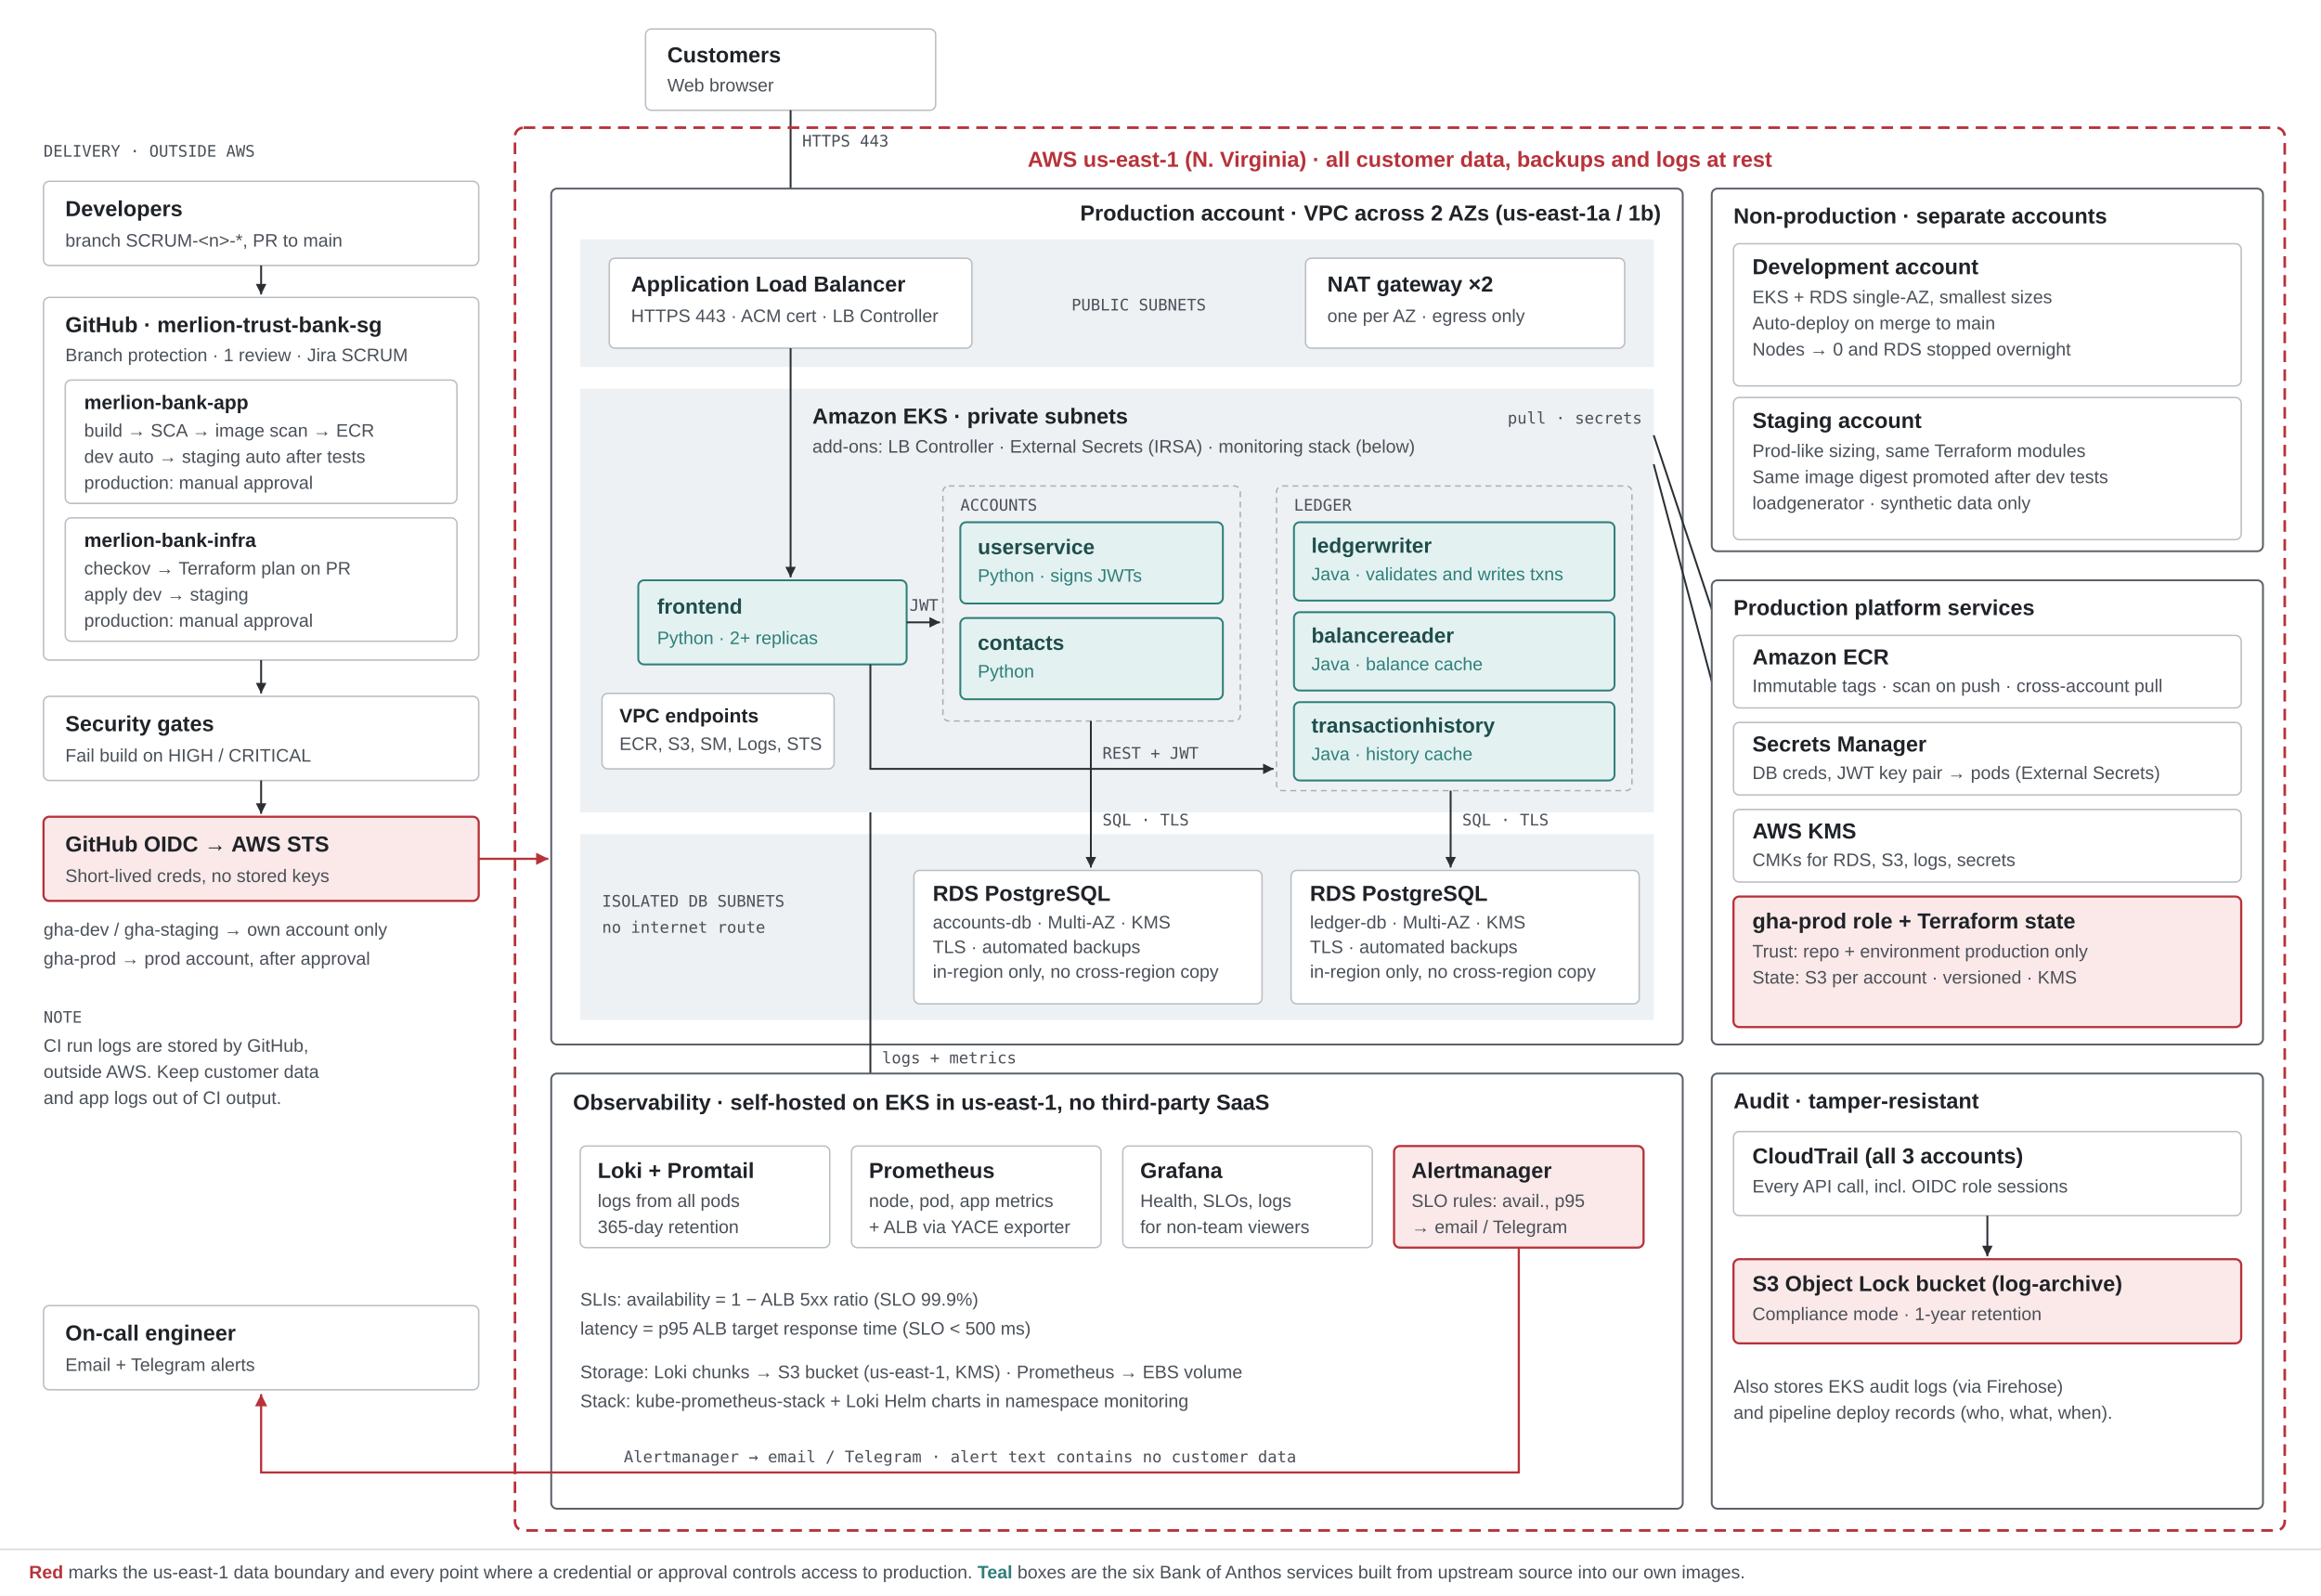
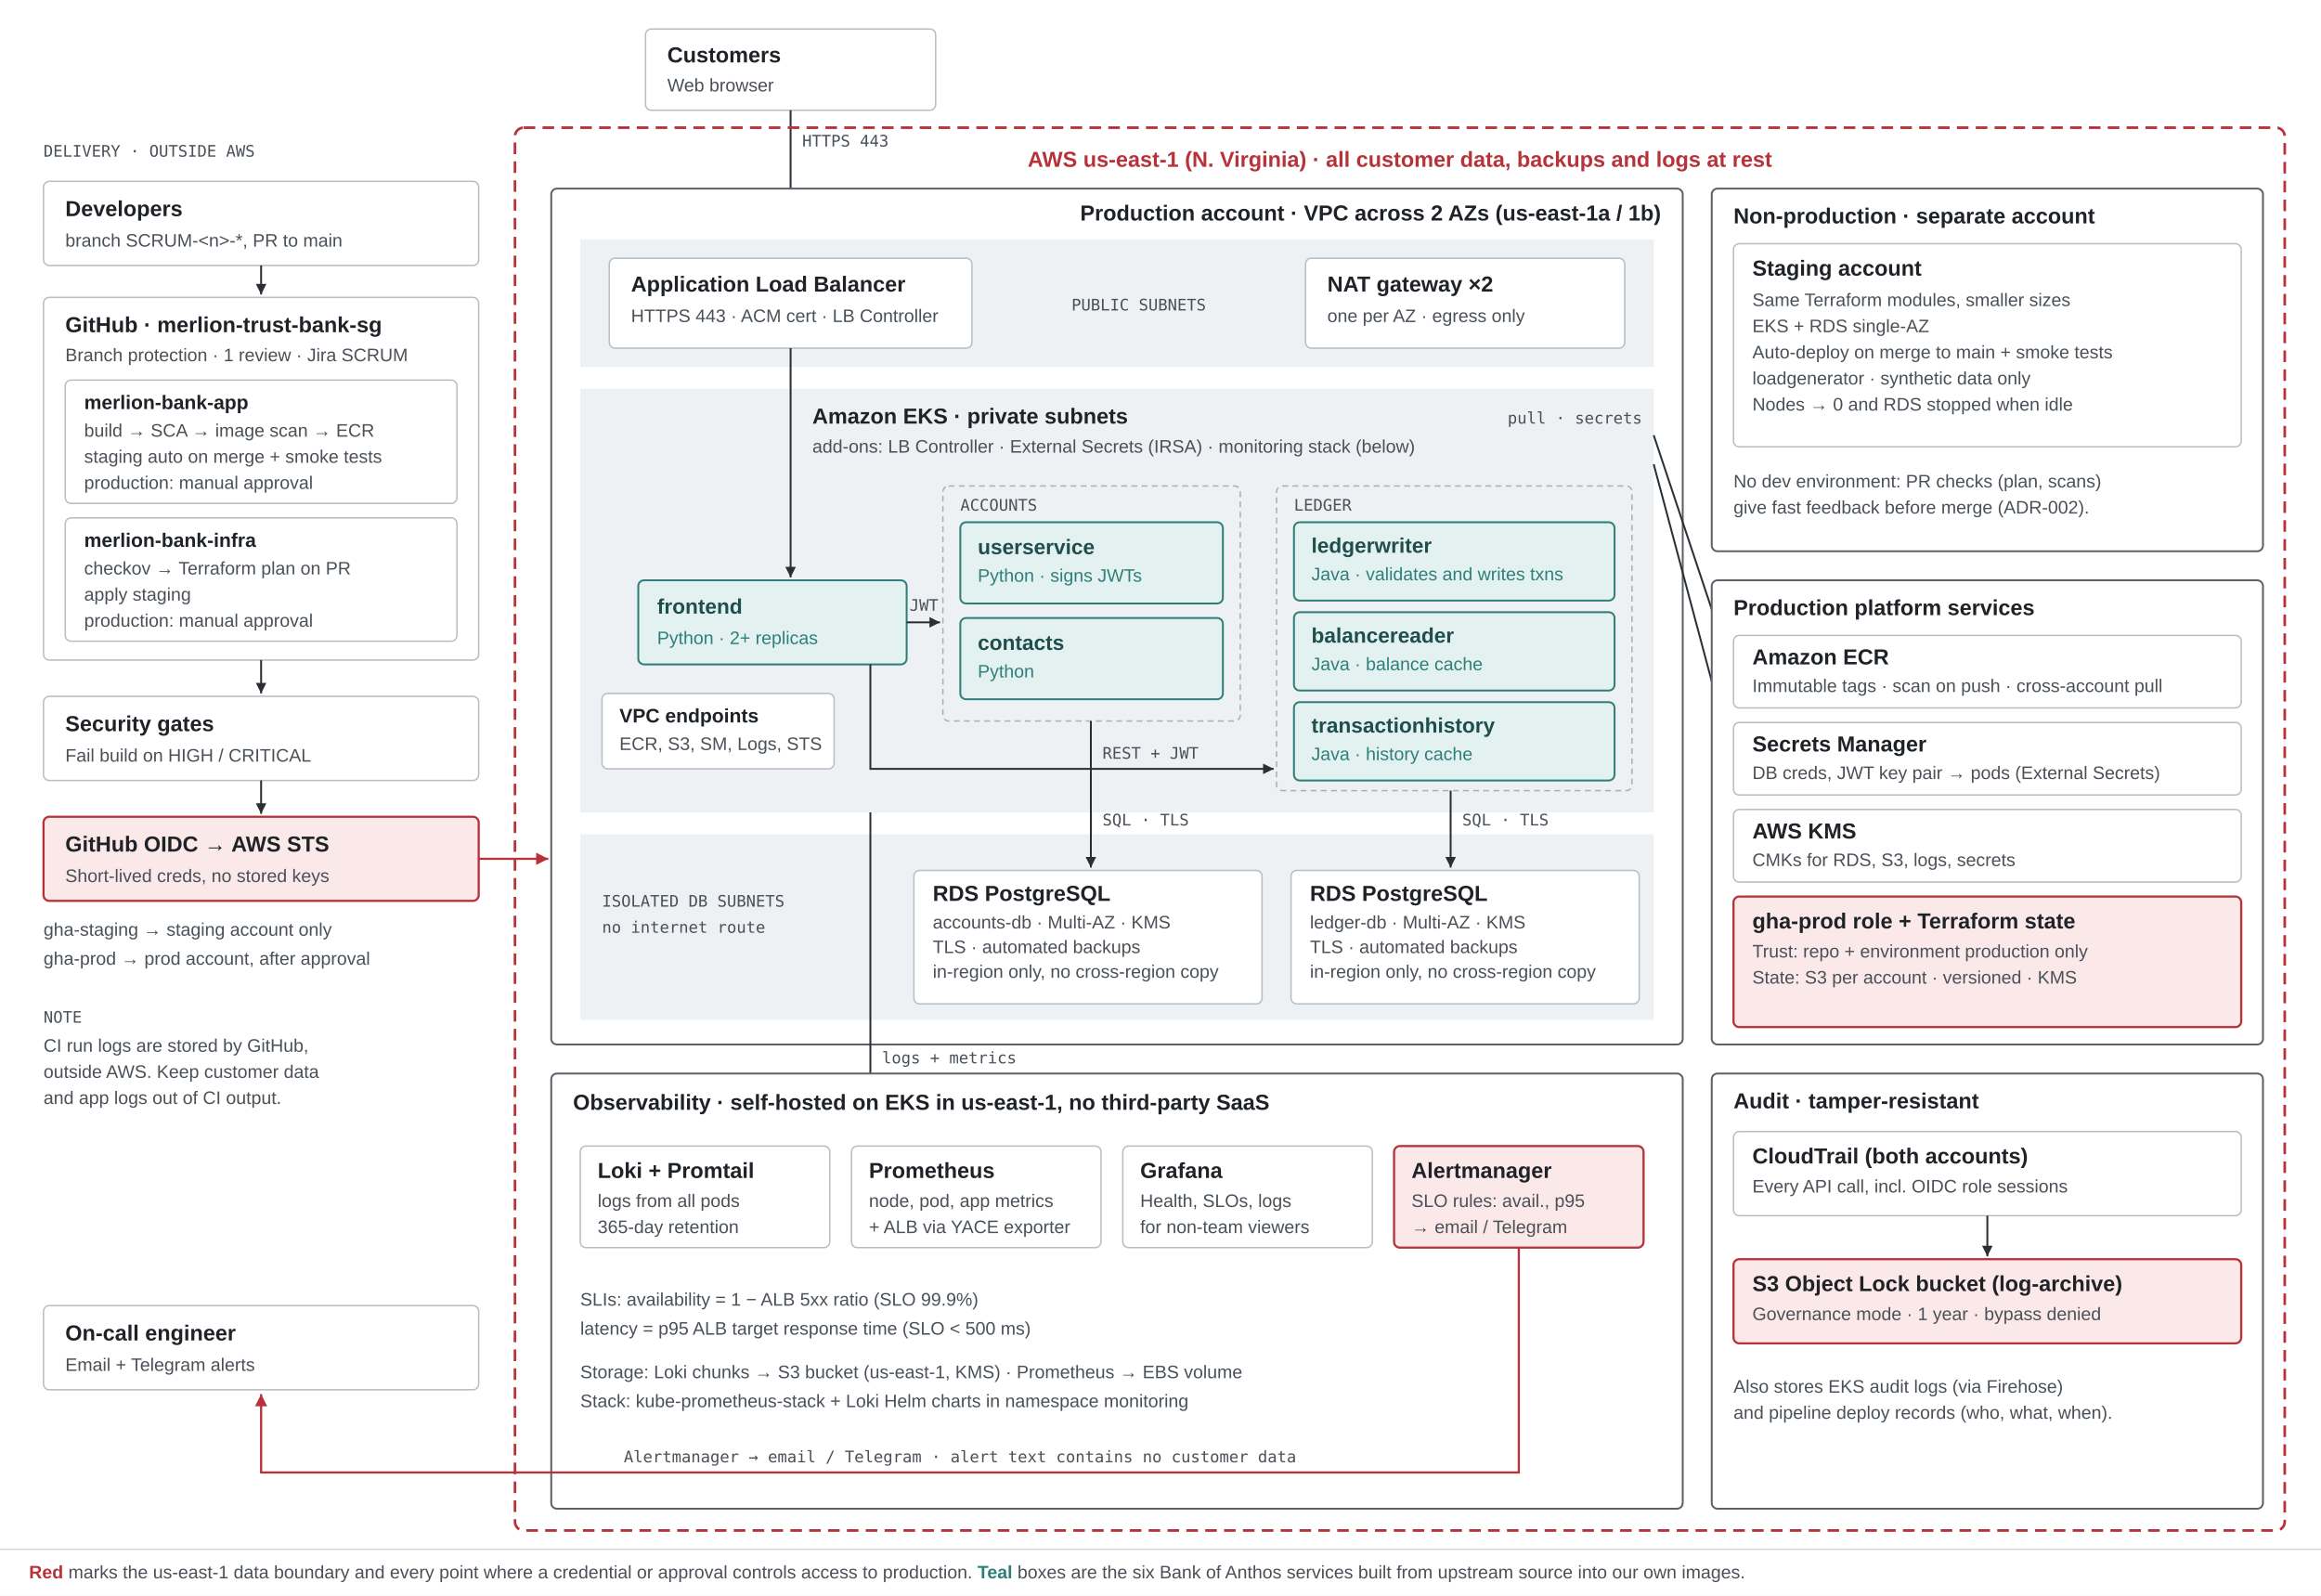
<svg xmlns="http://www.w3.org/2000/svg" width="3200" height="2200" viewBox="0 0 1600 1100" font-family="Segoe UI, Arial, sans-serif">
  <defs>
    <marker id="a" viewBox="0 0 10 10" refX="9" refY="5" markerWidth="7" markerHeight="7" orient="auto-start-reverse">
      <path d="M1 1L9 5L1 9z" fill="#2B2F33" />
    </marker>
    <marker id="r" viewBox="0 0 10 10" refX="9" refY="5" markerWidth="7" markerHeight="7" orient="auto-start-reverse">
      <path d="M1 1L9 5L1 9z" fill="#B8323A" />
    </marker>
    <style>
.box{fill:#FFFFFF;stroke:#B9BEC4;stroke-width:1}
.frame{fill:#FFFFFF;stroke:#5B6168;stroke-width:1.3}
.band{fill:#EDF1F4;stroke:none}
.grp{fill:none;stroke:#A9B0B7;stroke-width:1;stroke-dasharray:4 3}
.teal{fill:#E3F2F1;stroke:#2F7E7A;stroke-width:1.3}
.red{fill:#FBE9E9;stroke:#B8323A;stroke-width:1.5}
.t{font-size:15px;font-weight:600;fill:#1F2328}
.t2{font-size:13.5px;font-weight:600;fill:#1F2328}
.tt{font-size:14.5px;font-weight:600;fill:#1F4E4C}
.st{font-size:12.5px;fill:#2F7E7A}
.s{font-size:12.5px;fill:#4A5058}
.m{font-size:11px;font-family:Consolas, monospace;fill:#4A5058}
.arr{stroke:#2B2F33;stroke-width:1.3;fill:none}
.rarr{stroke:#B8323A;stroke-width:1.5;fill:none}
</style>
  </defs>
  <rect width="1600" height="1100" fill="#FFFFFF" />
  <rect class="box" x="445" y="20" width="200" height="56" rx="4" />
  <text class="t" x="460" y="43">Customers</text>
  <text class="s" x="460" y="63">Web browser</text>
  <line class="arr" x1="545" y1="76" x2="545" y2="176" marker-end="url(#a)" />
  <text class="m" x="553" y="101">HTTPS 443</text>
  <rect x="355" y="88" width="1220" height="967" rx="6" fill="none" stroke="#B8323A" stroke-width="1.8" stroke-dasharray="8 5" />
  <text x="965" y="115" text-anchor="middle" font-size="15" font-weight="600" fill="#B8323A">AWS us-east-1 (N. Virginia) · all customer data, backups and logs at rest</text>
  <text class="m" x="30" y="108" font-size="12">DELIVERY · OUTSIDE AWS</text>
  <rect class="box" x="30" y="125" width="300" height="58" rx="4" />
  <text class="t" x="45" y="149">Developers</text>
  <text class="s" x="45" y="170">branch SCRUM-&lt;n&gt;-*, PR to main</text>
  <line class="arr" x1="180" y1="183" x2="180" y2="203" marker-end="url(#a)" />
  <rect class="box" x="30" y="205" width="300" height="250" rx="4" />
  <text class="t" x="45" y="229">GitHub · merlion-trust-bank-sg</text>
  <text class="s" x="45" y="249">Branch protection · 1 review · Jira SCRUM</text>
  <rect class="box" x="45" y="262" width="270" height="85" rx="4" />
  <text class="t2" x="58" y="282">merlion-bank-app</text>
  <text class="s" x="58" y="301">build → SCA → image scan → ECR</text>
-   <text class="s" x="58" y="319">dev auto → staging auto after tests</text>
+   <text class="s" x="58" y="319">staging auto on merge + smoke tests</text>
  <text class="s" x="58" y="337">production: manual approval</text>
  <rect class="box" x="45" y="357" width="270" height="85" rx="4" />
  <text class="t2" x="58" y="377">merlion-bank-infra</text>
  <text class="s" x="58" y="396">checkov → Terraform plan on PR</text>
-   <text class="s" x="58" y="414">apply dev → staging</text>
+   <text class="s" x="58" y="414">apply staging</text>
  <text class="s" x="58" y="432">production: manual approval</text>
  <line class="arr" x1="180" y1="455" x2="180" y2="478" marker-end="url(#a)" />
  <rect class="box" x="30" y="480" width="300" height="58" rx="4" />
  <text class="t" x="45" y="504">Security gates</text>
  <text class="s" x="45" y="525">Fail build on HIGH / CRITICAL</text>
  <line class="arr" x1="180" y1="538" x2="180" y2="561" marker-end="url(#a)" />
  <rect class="red" x="30" y="563" width="300" height="58" rx="4" />
  <text class="t" x="45" y="587">GitHub OIDC → AWS STS</text>
  <text class="s" x="45" y="608">Short-lived creds, no stored keys</text>
  <line class="rarr" x1="330" y1="592" x2="378" y2="592" marker-end="url(#r)" />
-   <text class="s" x="30" y="645">gha-dev / gha-staging → own account only</text>
+   <text class="s" x="30" y="645">gha-staging → staging account only</text>
  <text class="s" x="30" y="665">gha-prod → prod account, after approval</text>
  <text class="m" x="30" y="705" font-size="12">NOTE</text>
  <text class="s" x="30" y="725">CI run logs are stored by GitHub,</text>
  <text class="s" x="30" y="743">outside AWS. Keep customer data</text>
  <text class="s" x="30" y="761">and app logs out of CI output.</text>
  <rect class="box" x="30" y="900" width="300" height="58" rx="4" />
  <text class="t" x="45" y="924">On-call engineer</text>
  <text class="s" x="45" y="945">Email + Telegram alerts</text>
  <rect class="frame" x="380" y="130" width="780" height="590" rx="4" />
  <text class="t" x="1145" y="152" text-anchor="end">Production account · VPC across 2 AZs (us-east-1a / 1b)</text>
  <rect class="band" x="400" y="165" width="740" height="88" />
  <rect class="box" x="420" y="178" width="250" height="62" rx="4" />
  <text class="t" x="435" y="201">Application Load Balancer</text>
  <text class="s" x="435" y="222">HTTPS 443 · ACM cert · LB Controller</text>
  <text class="m" x="785" y="214" text-anchor="middle">PUBLIC SUBNETS</text>
  <rect class="box" x="900" y="178" width="220" height="62" rx="4" />
  <text class="t" x="915" y="201">NAT gateway ×2</text>
  <text class="s" x="915" y="222">one per AZ · egress only</text>
  <rect class="band" x="400" y="268" width="740" height="292" />
  <text class="t" x="560" y="292">Amazon EKS · private subnets</text>
  <text class="s" x="560" y="312">add-ons: LB Controller · External Secrets (IRSA) · monitoring stack (below)</text>
  <text class="m" x="1132" y="292" text-anchor="end">pull · secrets</text>
  <line class="arr" x1="545" y1="240" x2="545" y2="398" marker-end="url(#a)" />
  <rect class="teal" x="440" y="400" width="185" height="58" rx="4" />
  <text class="tt" x="453" y="423">frontend</text>
  <text class="st" x="453" y="444">Python · 2+ replicas</text>
  <rect class="box" x="415" y="478" width="160" height="52" rx="4" />
  <text class="t2" x="427" y="498">VPC endpoints</text>
  <text class="s" x="427" y="517" font-size="11.5">ECR, S3, SM, Logs, STS</text>
  <rect class="grp" x="650" y="335" width="205" height="162" rx="4" />
  <text class="m" x="662" y="352">ACCOUNTS</text>
  <rect class="teal" x="662" y="360" width="181" height="56" rx="4" />
  <text class="tt" x="674" y="382">userservice</text>
  <text class="st" x="674" y="401">Python · signs JWTs</text>
  <rect class="teal" x="662" y="426" width="181" height="56" rx="4" />
  <text class="tt" x="674" y="448">contacts</text>
  <text class="st" x="674" y="467">Python</text>
  <line class="arr" x1="625" y1="429" x2="648" y2="429" marker-end="url(#a)" />
  <text class="m" x="627" y="421">JWT</text>
  <rect class="grp" x="880" y="335" width="245" height="210" rx="4" />
  <text class="m" x="892" y="352">LEDGER</text>
  <rect class="teal" x="892" y="360" width="221" height="54" rx="4" />
  <text class="tt" x="904" y="381">ledgerwriter</text>
  <text class="st" x="904" y="400">Java · validates and writes txns</text>
  <rect class="teal" x="892" y="422" width="221" height="54" rx="4" />
  <text class="tt" x="904" y="443">balancereader</text>
  <text class="st" x="904" y="462">Java · balance cache</text>
  <rect class="teal" x="892" y="484" width="221" height="54" rx="4" />
  <text class="tt" x="904" y="505">transactionhistory</text>
  <text class="st" x="904" y="524">Java · history cache</text>
  <path class="arr" d="M600 458 L600 530 L878 530" marker-end="url(#a)" />
  <text class="m" x="760" y="523">REST + JWT</text>
  <rect class="band" x="400" y="575" width="740" height="128" />
  <text class="m" x="415" y="625">ISOLATED DB SUBNETS</text>
  <text class="m" x="415" y="643">no internet route</text>
  <rect class="box" x="630" y="600" width="240" height="92" rx="4" />
  <text class="t" x="643" y="621">RDS PostgreSQL</text>
  <text class="s" x="643" y="640">accounts-db · Multi-AZ · KMS</text>
  <text class="s" x="643" y="657">TLS · automated backups</text>
  <text class="s" x="643" y="674">in-region only, no cross-region copy</text>
  <rect class="box" x="890" y="600" width="240" height="92" rx="4" />
  <text class="t" x="903" y="621">RDS PostgreSQL</text>
  <text class="s" x="903" y="640">ledger-db · Multi-AZ · KMS</text>
  <text class="s" x="903" y="657">TLS · automated backups</text>
  <text class="s" x="903" y="674">in-region only, no cross-region copy</text>
  <line class="arr" x1="752" y1="497" x2="752" y2="598" marker-end="url(#a)" />
  <text class="m" x="760" y="569">SQL · TLS</text>
  <line class="arr" x1="1000" y1="545" x2="1000" y2="598" marker-end="url(#a)" />
  <text class="m" x="1008" y="569">SQL · TLS</text>
  <line class="arr" x1="1140" y1="300" x2="1194" y2="462" marker-end="url(#a)" />
  <line class="arr" x1="1140" y1="320" x2="1194" y2="522" marker-end="url(#a)" />
  <rect class="frame" x="1180" y="130" width="380" height="250" rx="4" />
-   <text class="t" x="1195" y="154">Non-production · separate accounts</text>
-   <rect class="box" x="1195" y="168" width="350" height="98" rx="4" />
-   <text class="t" x="1208" y="189">Development account</text>
-   <text class="s" x="1208" y="209">EKS + RDS single-AZ, smallest sizes</text>
-   <text class="s" x="1208" y="227">Auto-deploy on merge to main</text>
-   <text class="s" x="1208" y="245">Nodes → 0 and RDS stopped overnight</text>
-   <rect class="box" x="1195" y="274" width="350" height="98" rx="4" />
-   <text class="t" x="1208" y="295">Staging account</text>
-   <text class="s" x="1208" y="315">Prod-like sizing, same Terraform modules</text>
-   <text class="s" x="1208" y="333">Same image digest promoted after dev tests</text>
-   <text class="s" x="1208" y="351">loadgenerator · synthetic data only</text>
+   <text class="t" x="1195" y="154">Non-production · separate account</text>
+   <rect class="box" x="1195" y="168" width="350" height="140" rx="4" />
+   <text class="t" x="1208" y="190">Staging account</text>
+   <text class="s" x="1208" y="211">Same Terraform modules, smaller sizes</text>
+   <text class="s" x="1208" y="229">EKS + RDS single-AZ</text>
+   <text class="s" x="1208" y="247">Auto-deploy on merge to main + smoke tests</text>
+   <text class="s" x="1208" y="265">loadgenerator · synthetic data only</text>
+   <text class="s" x="1208" y="283">Nodes → 0 and RDS stopped when idle</text>
+   <text class="s" x="1195" y="336">No dev environment: PR checks (plan, scans)</text>
+   <text class="s" x="1195" y="354">give fast feedback before merge (ADR-002).</text>
  <rect class="frame" x="1180" y="400" width="380" height="320" rx="4" />
  <text class="t" x="1195" y="424">Production platform services</text>
  <rect class="box" x="1195" y="438" width="350" height="50" rx="4" />
  <text class="t" x="1208" y="458">Amazon ECR</text>
  <text class="s" x="1208" y="477">Immutable tags · scan on push · cross-account pull</text>
  <rect class="box" x="1195" y="498" width="350" height="50" rx="4" />
  <text class="t" x="1208" y="518">Secrets Manager</text>
  <text class="s" x="1208" y="537">DB creds, JWT key pair → pods (External Secrets)</text>
  <rect class="box" x="1195" y="558" width="350" height="50" rx="4" />
  <text class="t" x="1208" y="578">AWS KMS</text>
  <text class="s" x="1208" y="597">CMKs for RDS, S3, logs, secrets</text>
  <rect class="red" x="1195" y="618" width="350" height="90" rx="4" />
  <text class="t" x="1208" y="640">gha-prod role + Terraform state</text>
  <text class="s" x="1208" y="660">Trust: repo + environment production only</text>
  <text class="s" x="1208" y="678">State: S3 per account · versioned · KMS</text>
  <line class="arr" x1="600" y1="560" x2="600" y2="776" />
  <path class="arr" d="M600 776 L486 776 L486 788" marker-end="url(#a)" />
  <text class="m" x="608" y="733">logs + metrics</text>
  <rect class="frame" x="380" y="740" width="780" height="300" rx="4" />
  <text class="t" x="395" y="765">Observability · self-hosted on EKS in us-east-1, no third-party SaaS</text>
  <rect class="box" x="400" y="790" width="172" height="70" rx="4" />
  <text class="t" x="412" y="812">Loki + Promtail</text>
  <text class="s" x="412" y="832">logs from all pods</text>
  <text class="s" x="412" y="850">365-day retention</text>
  <rect class="box" x="587" y="790" width="172" height="70" rx="4" />
  <text class="t" x="599" y="812">Prometheus</text>
  <text class="s" x="599" y="832">node, pod, app metrics</text>
  <text class="s" x="599" y="850">+ ALB via YACE exporter</text>
  <rect class="box" x="774" y="790" width="172" height="70" rx="4" />
  <text class="t" x="786" y="812">Grafana</text>
  <text class="s" x="786" y="832">Health, SLOs, logs</text>
  <text class="s" x="786" y="850">for non-team viewers</text>
  <rect class="red" x="961" y="790" width="172" height="70" rx="4" />
  <text class="t" x="973" y="812">Alertmanager</text>
  <text class="s" x="973" y="832">SLO rules: avail., p95</text>
  <text class="s" x="973" y="850">→ email / Telegram</text>
  <text class="s" x="400" y="900">SLIs: availability = 1 − ALB 5xx ratio (SLO 99.9%)</text>
  <text class="s" x="400" y="920">latency = p95 ALB target response time (SLO &lt; 500 ms)</text>
  <text class="s" x="400" y="950">Storage: Loki chunks → S3 bucket (us-east-1, KMS) · Prometheus → EBS volume</text>
  <text class="s" x="400" y="970">Stack: kube-prometheus-stack + Loki Helm charts in namespace monitoring</text>
  <path class="rarr" d="M1047 860 L1047 1015 L180 1015 L180 961" marker-end="url(#r)" />
  <text class="m" x="430" y="1008">Alertmanager → email / Telegram · alert text contains no customer data</text>
  <rect class="frame" x="1180" y="740" width="380" height="300" rx="4" />
  <text class="t" x="1195" y="764">Audit · tamper-resistant</text>
  <rect class="box" x="1195" y="780" width="350" height="58" rx="4" />
-   <text class="t" x="1208" y="802">CloudTrail (all 3 accounts)</text>
+   <text class="t" x="1208" y="802">CloudTrail (both accounts)</text>
  <text class="s" x="1208" y="822">Every API call, incl. OIDC role sessions</text>
  <line class="arr" x1="1370" y1="838" x2="1370" y2="866" marker-end="url(#a)" />
  <rect class="red" x="1195" y="868" width="350" height="58" rx="4" />
  <text class="t" x="1208" y="890">S3 Object Lock bucket (log-archive)</text>
-   <text class="s" x="1208" y="910">Compliance mode · 1-year retention</text>
+   <text class="s" x="1208" y="910">Governance mode · 1 year · bypass denied</text>
  <text class="s" x="1195" y="960">Also stores EKS audit logs (via Firehose)</text>
  <text class="s" x="1195" y="978">and pipeline deploy records (who, what, when).</text>
  <line x1="0" y1="1068" x2="1600" y2="1068" stroke="#D5D9DD" stroke-width="1" />
  <text class="s" x="20" y="1088">
    <tspan fill="#B8323A" font-weight="600">Red</tspan> marks the us-east-1 data boundary and every point where a credential or approval controls access to production. <tspan fill="#2F7E7A" font-weight="600">Teal</tspan> boxes are the six Bank of Anthos services built from upstream source into our own images.</text>
</svg>
